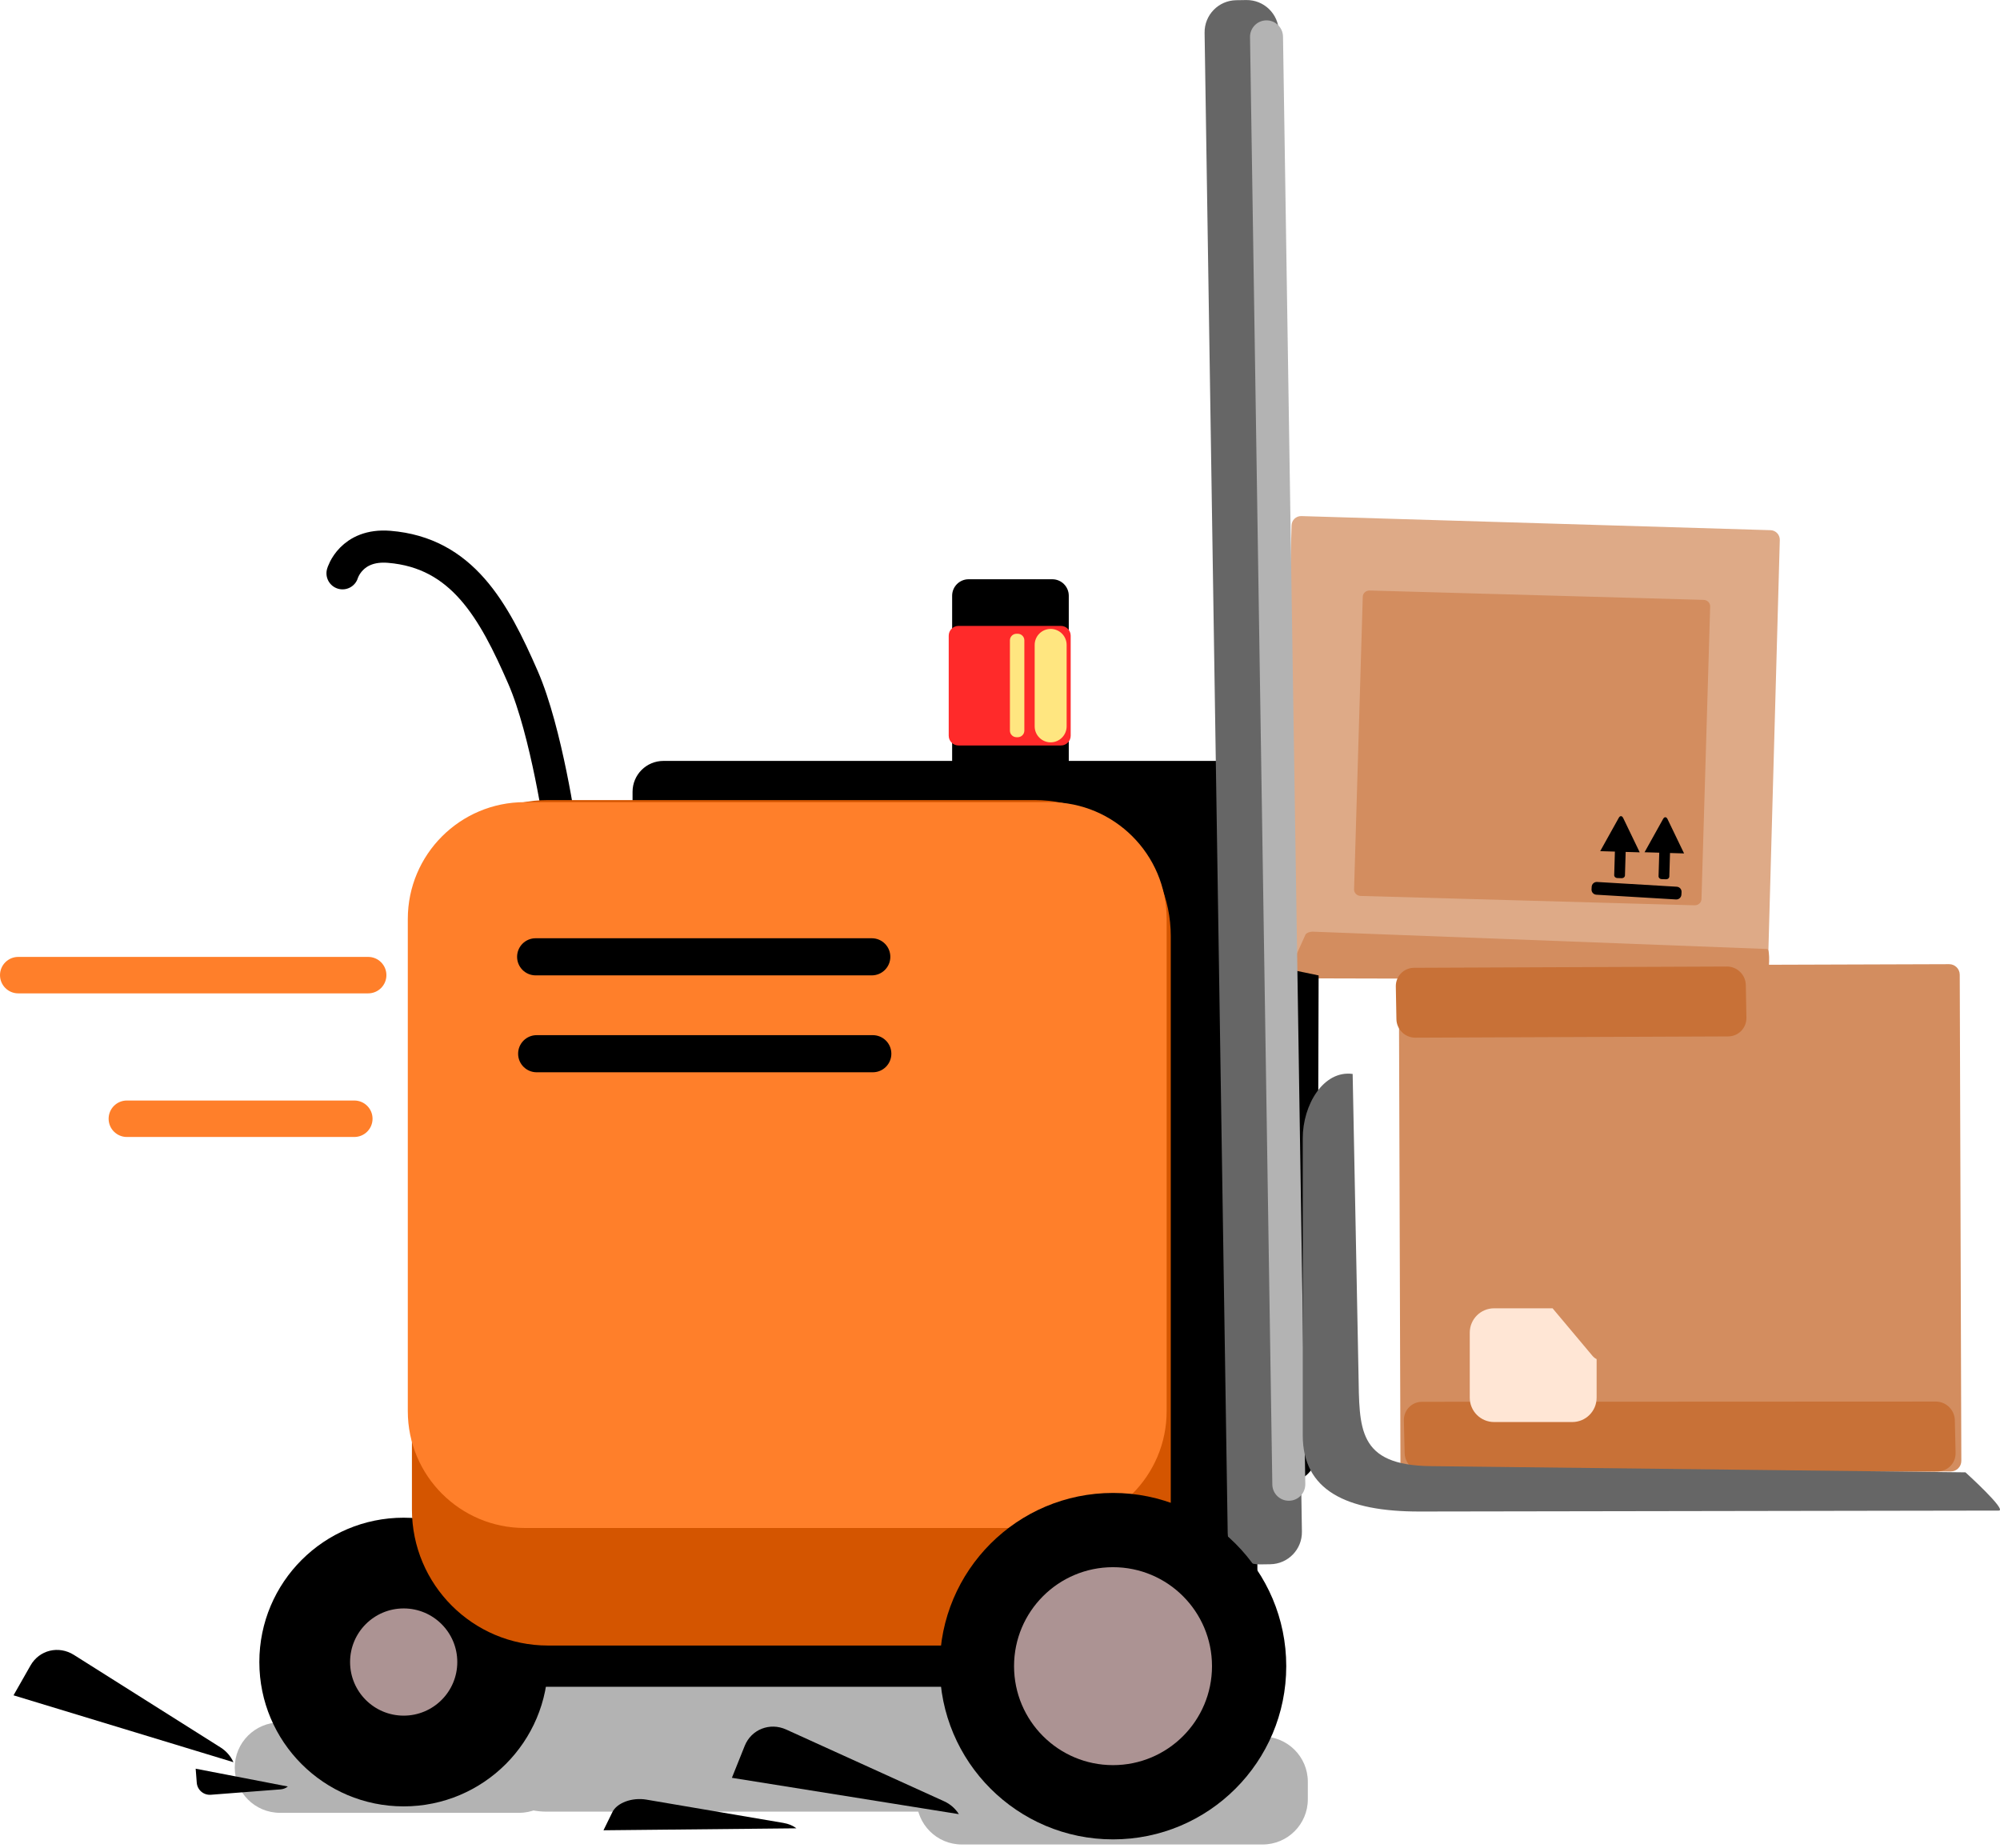
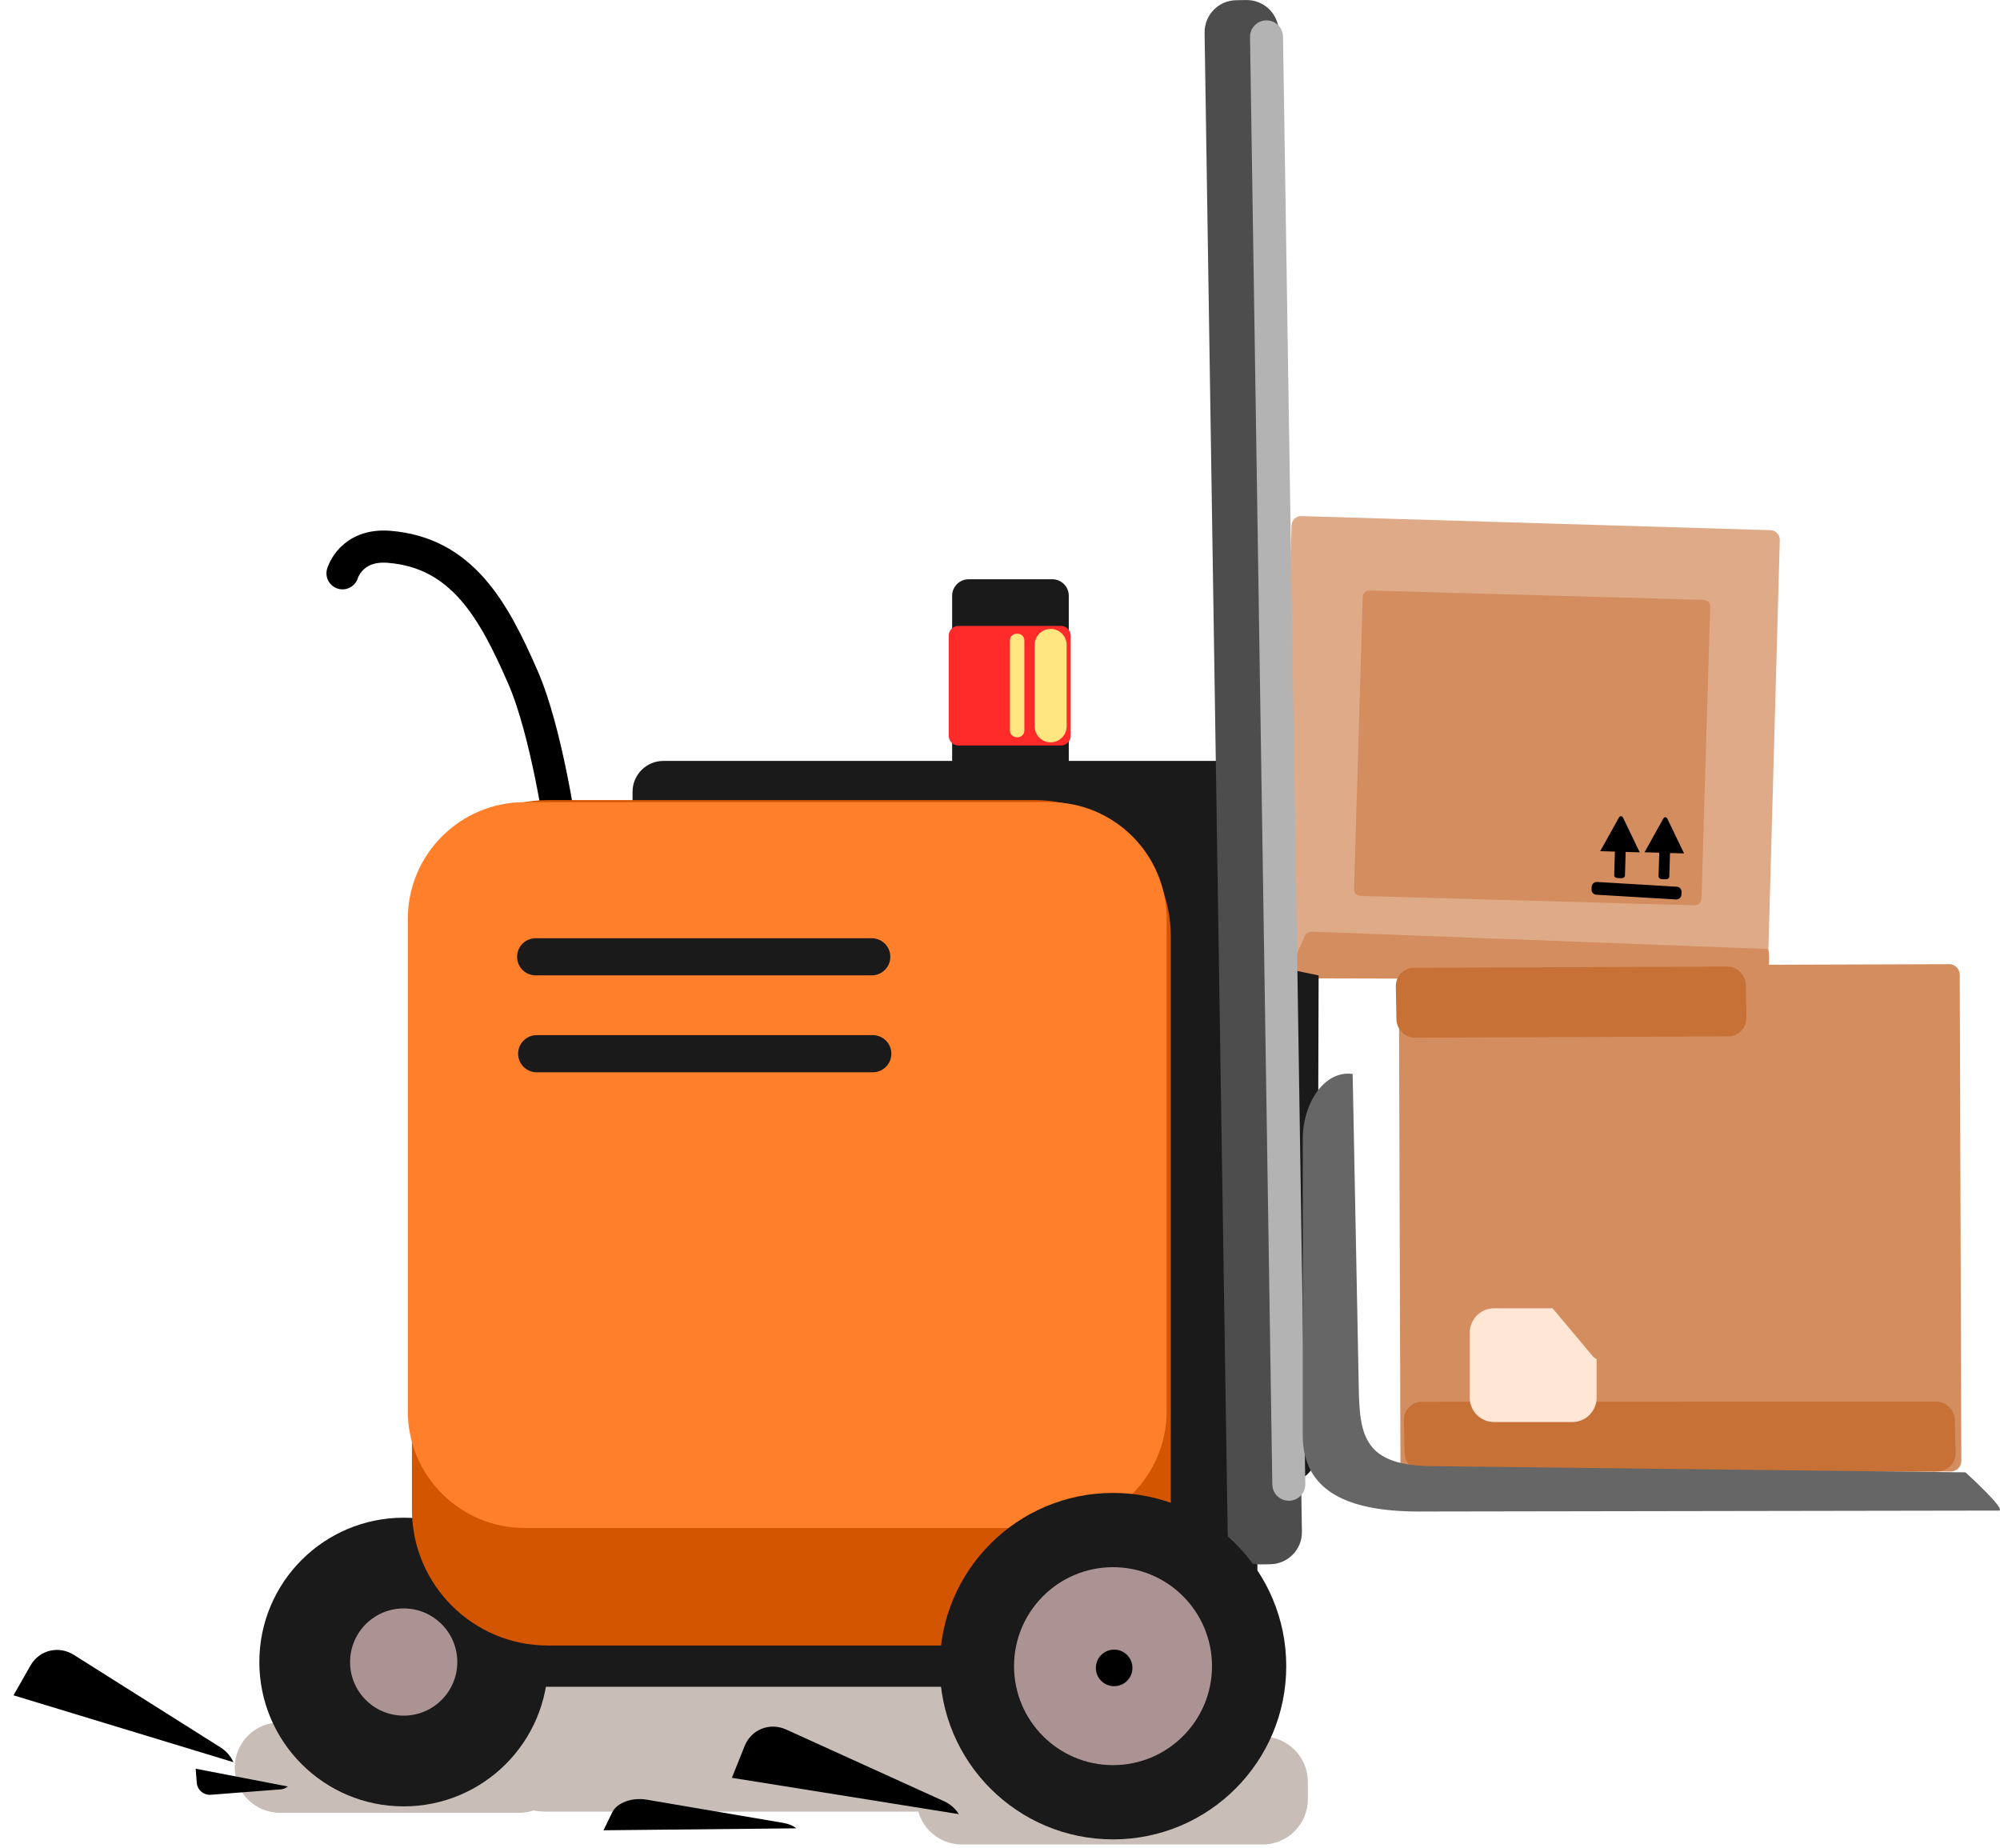
<svg xmlns="http://www.w3.org/2000/svg" width="128.598mm" height="118.812mm" viewBox="0 0 128.598 118.812" version="1.1" id="svg5">
  <defs id="defs2" />
  <g id="layer1" transform="translate(-36.09559,-14.31964)">
-     <rect style="fill:#b3b3b3;fill-opacity:1;stroke:none;stroke-width:3.468;stroke-linecap:round;stroke-linejoin:round;stroke-miterlimit:4;stroke-dasharray:none;stroke-dashoffset:0;stroke-opacity:1" id="rect13710-8" width="45.685" height="11.322" x="66.501" y="119.485" ry="4.743" />
-     <rect style="fill:#b3b3b3;fill-opacity:1;stroke:none;stroke-width:2.065;stroke-linecap:round;stroke-linejoin:round;stroke-miterlimit:4;stroke-dasharray:none;stroke-dashoffset:0;stroke-opacity:1" id="rect13708" width="21.189" height="5.813" x="51.19" y="125.069" ry="2.906" />
-     <rect style="fill:#b3b3b3;fill-opacity:1;stroke:none;stroke-width:2.014;stroke-linecap:round;stroke-linejoin:round;stroke-miterlimit:4;stroke-dasharray:none;stroke-dashoffset:0;stroke-opacity:1" id="rect13710" width="25.156" height="6.938" x="95.032" y="125.98" ry="2.906" />
+     <rect style="fill:#c8beb7;fill-opacity:1;stroke:none;stroke-width:3.468;stroke-linecap:round;stroke-linejoin:round;stroke-miterlimit:4;stroke-dasharray:none;stroke-dashoffset:0;stroke-opacity:1" id="rect13710-8" width="45.685" height="11.322" x="66.501" y="119.485" ry="4.743" />
+     <rect style="fill:#c8beb7;fill-opacity:1;stroke:none;stroke-width:2.065;stroke-linecap:round;stroke-linejoin:round;stroke-miterlimit:4;stroke-dasharray:none;stroke-dashoffset:0;stroke-opacity:1" id="rect13708" width="21.189" height="5.813" x="51.19" y="125.069" ry="2.906" />
+     <rect style="fill:#c8beb7;fill-opacity:1;stroke:none;stroke-width:2.014;stroke-linecap:round;stroke-linejoin:round;stroke-miterlimit:4;stroke-dasharray:none;stroke-dashoffset:0;stroke-opacity:1" id="rect13710" width="25.156" height="6.938" x="95.032" y="125.98" ry="2.906" />
    <path style="fill:none;stroke:#000000;stroke-width:2.065;stroke-linecap:round;stroke-linejoin:miter;stroke-miterlimit:4;stroke-dasharray:none;stroke-opacity:1" d="m 72.156,67.792 c 0,0 -0.906,-6.418 -2.433,-9.917 -1.884,-4.319 -3.91,-8.015 -8.607,-8.396 -2.451,-0.199 -2.997,1.703 -2.997,1.703" id="path10219" />
    <path id="rect8638-5" style="fill:#deaa87;fill-opacity:1;stroke:none;stroke-width:5.369;stroke-linecap:square;stroke-linejoin:round;stroke-miterlimit:4;stroke-dasharray:none;stroke-dashoffset:0;stroke-opacity:1" d="m 452.689,179.541 c -1.288,-0.039 -2.353,0.968 -2.389,2.256 l -2.971,106.908 c -0.036,1.288 0.972,2.356 2.26,2.395 l 114.002,3.422 c 1.288,0.039 2.353,-0.966 2.389,-2.254 l 2.971,-106.908 c 0.036,-1.288 -0.972,-2.356 -2.26,-2.395 z" transform="scale(0.2645833)" />
    <path id="rect8638-5-8" style="fill:#d38d5f;fill-opacity:1;stroke:none;stroke-width:0.978;stroke-linecap:square;stroke-linejoin:round;stroke-miterlimit:4;stroke-dasharray:none;stroke-dashoffset:0;stroke-opacity:1" d="m 124.17,52.289 c -0.242,-0.007 -0.443,0.17 -0.45,0.397 l -0.559,18.82 c -0.006,0.227 0.183,0.415 0.425,0.422 l 21.463,0.602 c 0.242,0.007 0.443,-0.17 0.45,-0.397 l 0.559,-18.82 c 0.006,-0.227 -0.183,-0.415 -0.425,-0.422 z" />
    <rect style="fill:#d38d5f;fill-opacity:1;stroke:none;stroke-width:1.6;stroke-linecap:square;stroke-linejoin:round;stroke-miterlimit:4;stroke-dasharray:none;stroke-dashoffset:0;stroke-opacity:1" id="rect8638" width="36.064" height="32.617" x="125.79" y="76.84" ry="0.68" transform="rotate(-0.186439)" />
    <path id="rect8638-5-5-0-9" style="fill:#d38d5f;fill-opacity:1;stroke:none;stroke-width:0.274;stroke-linecap:square;stroke-linejoin:round;stroke-miterlimit:4;stroke-dasharray:none;stroke-dashoffset:0;stroke-opacity:1" d="m 120.485,74.224 c -0.19,0.004 -0.379,0.079 -0.446,0.186 l -1.275,2.818 c 0.039,-8.98e-4 0.078,-0.002 0.117,-0.002 l 28.734,0.07 2.139,-0.29 c 0.076,-0.122 0.186,-1.646 -0.03,-1.666 L 120.567,74.227 c -0.027,-0.003 -0.054,-0.004 -0.081,-0.003 z" />
    <rect style="fill:#c87137;fill-opacity:1;stroke:none;stroke-width:0.469;stroke-linecap:square;stroke-linejoin:round;stroke-miterlimit:4;stroke-dasharray:none;stroke-dashoffset:0;stroke-opacity:1" id="rect8638-6" width="22.505" height="4.494" x="124.431" y="77.072" ry="1.196" transform="matrix(0.9999917,-0.00406772,0.01808474,0.9998365,0,0)" />
    <rect style="fill:#c87137;fill-opacity:1;stroke:none;stroke-width:0.589;stroke-linecap:square;stroke-linejoin:round;stroke-miterlimit:4;stroke-dasharray:none;stroke-dashoffset:0;stroke-opacity:1" id="rect8638-6-1" width="35.425" height="4.495" x="123.912" y="104.539" ry="1.196" transform="matrix(0.9999999,-4.564266e-4,0.02319227,0.999731,0,0)" />
-     <rect style="fill:#000000;fill-opacity:1;stroke:none;stroke-width:1.511;stroke-linecap:square;stroke-linejoin:round;stroke-miterlimit:4;stroke-dasharray:none;stroke-dashoffset:0;stroke-opacity:1" id="rect5591" width="53.301" height="50.119" x="63.643" y="72.659" />
-     <rect style="fill:#000000;fill-opacity:1;stroke:none;stroke-width:1.6;stroke-linecap:square;stroke-linejoin:round;stroke-miterlimit:4;stroke-dasharray:none;stroke-dashoffset:0;stroke-opacity:1" id="rect7535" width="7.5" height="19.689" x="97.317" y="51.565" ry="1.061" />
-     <path id="rect5591-9" style="fill:#000000;fill-opacity:1;stroke:none;stroke-width:4.993;stroke-linecap:square;stroke-linejoin:round;stroke-miterlimit:4;stroke-dasharray:none;stroke-dashoffset:0;stroke-opacity:1" d="m 161.242,184.916 c -4.164,0 -7.518,3.351 -7.518,7.516 v 160.359 c 0,4.164 3.353,7.518 7.518,7.518 h 151.34 c 4.164,0 7.516,-3.353 7.516,-7.518 l 0.354,-115.742 -5.907,-1.229 c -1.288,-0.039 -2.294,-1.107 -2.26,-2.395 l 1.346,-48.43 c -0.344,-0.048 -0.691,-0.08 -1.049,-0.08 z" transform="matrix(0.2645833,0,0,0.2645833,36.09559,14.31964)" />
-     <rect style="fill:#666666;fill-opacity:1;stroke:none;stroke-width:1.564;stroke-linecap:square;stroke-linejoin:round;stroke-miterlimit:4;stroke-dasharray:none;stroke-dashoffset:0;stroke-opacity:1" id="rect5991" width="4.773" height="100.588" x="113.283" y="16.111" ry="2.063" transform="rotate(-0.8824681)" />
-     <circle style="fill:#000000;fill-opacity:1;stroke:none;stroke-width:1.302;stroke-linecap:square;stroke-linejoin:round;stroke-miterlimit:4;stroke-dasharray:none;stroke-dashoffset:0;stroke-opacity:1" id="path5146" cx="62.052" cy="121.187" r="9.281" />
+     <rect style="fill:#1a1a1a;fill-opacity:1;stroke:none;stroke-width:1.511;stroke-linecap:square;stroke-linejoin:round;stroke-miterlimit:4;stroke-dasharray:none;stroke-dashoffset:0;stroke-opacity:1" id="rect5591" width="53.301" height="50.119" x="63.643" y="72.659" />
+     <rect style="fill:#1a1a1a;fill-opacity:1;stroke:none;stroke-width:1.6;stroke-linecap:square;stroke-linejoin:round;stroke-miterlimit:4;stroke-dasharray:none;stroke-dashoffset:0;stroke-opacity:1" id="rect7535" width="7.5" height="19.689" x="97.317" y="51.565" ry="1.061" />
+     <path id="rect5591-9" style="fill:#1a1a1a;fill-opacity:1;stroke:none;stroke-width:4.993;stroke-linecap:square;stroke-linejoin:round;stroke-miterlimit:4;stroke-dasharray:none;stroke-dashoffset:0;stroke-opacity:1" d="m 161.242,184.916 c -4.164,0 -7.518,3.351 -7.518,7.516 v 160.359 c 0,4.164 3.353,7.518 7.518,7.518 h 151.34 c 4.164,0 7.516,-3.353 7.516,-7.518 l 0.354,-115.742 -5.907,-1.229 c -1.288,-0.039 -2.294,-1.107 -2.26,-2.395 l 1.346,-48.43 c -0.344,-0.048 -0.691,-0.08 -1.049,-0.08 z" transform="matrix(0.2645833,0,0,0.2645833,36.09559,14.31964)" />
+     <rect style="fill:#4d4d4d;fill-opacity:1;stroke:none;stroke-width:1.564;stroke-linecap:square;stroke-linejoin:round;stroke-miterlimit:4;stroke-dasharray:none;stroke-dashoffset:0;stroke-opacity:1" id="rect5991" width="4.773" height="100.588" x="113.283" y="16.111" ry="2.063" transform="rotate(-0.8824681)" />
+     <circle style="fill:#1a1a1a;fill-opacity:1;stroke:none;stroke-width:1.302;stroke-linecap:square;stroke-linejoin:round;stroke-miterlimit:4;stroke-dasharray:none;stroke-dashoffset:0;stroke-opacity:1" id="path5146" cx="62.052" cy="121.187" r="9.281" />
    <rect style="fill:#ff2a2a;fill-opacity:1;stroke:none;stroke-width:1.277;stroke-linecap:square;stroke-linejoin:round;stroke-miterlimit:4;stroke-dasharray:none;stroke-dashoffset:0;stroke-opacity:1" id="rect7537" width="7.843" height="7.688" x="97.097" y="54.565" ry="0.63" />
    <rect style="fill:#d45500;fill-opacity:1;stroke:none;stroke-width:1.6;stroke-linecap:square;stroke-linejoin:round;stroke-miterlimit:4;stroke-dasharray:none;stroke-dashoffset:0;stroke-opacity:1" id="rect5294" width="48.793" height="54.362" x="62.582" y="65.764" ry="8.751" />
    <rect style="fill:#ff7f2a;fill-opacity:1;stroke:none;stroke-width:1.483;stroke-linecap:square;stroke-linejoin:round;stroke-miterlimit:4;stroke-dasharray:none;stroke-dashoffset:0;stroke-opacity:1" id="rect5294-1" width="48.793" height="46.671" x="62.317" y="65.897" ry="7.513" />
-     <circle style="fill:#000000;fill-opacity:1;stroke:none;stroke-width:1.6;stroke-linecap:square;stroke-linejoin:round;stroke-miterlimit:4;stroke-dasharray:none;stroke-dashoffset:0;stroke-opacity:1" id="path5717" cx="107.662" cy="121.452" r="11.138" />
+     <circle style="fill:#1a1a1a;fill-opacity:1;stroke:none;stroke-width:1.6;stroke-linecap:square;stroke-linejoin:round;stroke-miterlimit:4;stroke-dasharray:none;stroke-dashoffset:0;stroke-opacity:1" id="path5717" cx="107.662" cy="121.452" r="11.138" />
    <circle style="fill:#ac9393;fill-opacity:1;stroke:none;stroke-width:1.6;stroke-linecap:square;stroke-linejoin:round;stroke-miterlimit:4;stroke-dasharray:none;stroke-dashoffset:0;stroke-opacity:1" id="path5821" cx="107.662" cy="121.452" r="6.364" />
    <circle style="fill:#ac9393;fill-opacity:1;stroke:none;stroke-width:0.867;stroke-linecap:square;stroke-linejoin:round;stroke-miterlimit:4;stroke-dasharray:none;stroke-dashoffset:0;stroke-opacity:1" id="path5821-1" cx="62.052" cy="121.187" r="3.447" />
    <rect style="fill:#b3b3b3;fill-opacity:1;stroke:none;stroke-width:1.6;stroke-linecap:square;stroke-linejoin:round;stroke-miterlimit:4;stroke-dasharray:none;stroke-dashoffset:0;stroke-opacity:1" id="rect6784" width="2.121" height="95.199" x="116.2" y="17.437" ry="1.061" transform="rotate(-0.8824681)" />
    <path id="rect6260" style="fill:#666666;fill-opacity:1;stroke:none;stroke-width:1.86;stroke-linecap:square;stroke-linejoin:round;stroke-miterlimit:4;stroke-dasharray:none;stroke-dashoffset:0;stroke-opacity:1" d="m 123.07,83.373 c -1.889,-0.253 -3.209,2 -3.209,4.137 V 106.603 c 0,3.526 2.761,4.914 7.527,4.906 l 37.225,-0.06 c 0.576,0 -2.14,-2.459 -2.14,-2.459 l -34.368,-0.398 c -4.766,-0.055 -4.592,-2.442 -4.66,-5.967 z" />
    <rect style="fill:#ffe680;fill-opacity:1;stroke:none;stroke-width:1.6;stroke-linecap:square;stroke-linejoin:round;stroke-miterlimit:4;stroke-dasharray:none;stroke-dashoffset:0;stroke-opacity:1" id="rect7817" width="2.055" height="7.292" x="102.624" y="54.759" ry="1.028" />
    <rect style="fill:#ffe680;fill-opacity:1;stroke:none;stroke-width:1.528;stroke-linecap:square;stroke-linejoin:round;stroke-miterlimit:4;stroke-dasharray:none;stroke-dashoffset:0;stroke-opacity:1" id="rect7819" width="0.928" height="6.651" x="101.032" y="55.07" ry="0.423" />
-     <rect style="fill:#000000;fill-opacity:1;stroke:none;stroke-width:1.283;stroke-linecap:square;stroke-linejoin:round;stroke-miterlimit:4;stroke-dasharray:none;stroke-dashoffset:0;stroke-opacity:1" id="rect7923" width="23.999" height="2.387" x="69.344" y="74.648" ry="1.193" />
-     <rect style="fill:#000000;fill-opacity:1;stroke:none;stroke-width:1.283;stroke-linecap:square;stroke-linejoin:round;stroke-miterlimit:4;stroke-dasharray:none;stroke-dashoffset:0;stroke-opacity:1" id="rect7923-8" width="23.999" height="2.387" x="69.41" y="80.879" ry="1.193" />
+     <rect style="fill:#1a1a1a;fill-opacity:1;stroke:none;stroke-width:1.283;stroke-linecap:square;stroke-linejoin:round;stroke-miterlimit:4;stroke-dasharray:none;stroke-dashoffset:0;stroke-opacity:1" id="rect7923" width="23.999" height="2.387" x="69.344" y="74.648" ry="1.193" />
+     <rect style="fill:#1a1a1a;fill-opacity:1;stroke:none;stroke-width:1.283;stroke-linecap:square;stroke-linejoin:round;stroke-miterlimit:4;stroke-dasharray:none;stroke-dashoffset:0;stroke-opacity:1" id="rect7923-8" width="23.999" height="2.387" x="69.41" y="80.879" ry="1.193" />
    <path id="rect11510" style="fill:#ffe6d5;fill-opacity:1;stroke:none;stroke-width:10.636;stroke-linecap:round;stroke-linejoin:round;stroke-miterlimit:4;stroke-dasharray:none;stroke-dashoffset:0;stroke-opacity:1" d="m 499.531,372.066 c -3.281,0 -5.924,2.641 -5.924,5.922 v 15.795 c 0,3.281 2.643,5.922 5.924,5.922 h 18.982 c 3.281,0 5.922,-2.641 5.922,-5.922 v -9.367 c -0.376,-0.19 -0.723,-0.456 -1.012,-0.801 l -9.691,-11.549 z" transform="scale(0.2645833)" />
-     <rect style="fill:#ff7f2a;fill-opacity:1;stroke:none;stroke-width:2.065;stroke-linecap:round;stroke-linejoin:round;stroke-miterlimit:4;stroke-dasharray:none;stroke-dashoffset:0;stroke-opacity:1" id="rect11941" width="24.845" height="2.344" x="36.096" y="75.848" ry="1.172" />
-     <rect style="fill:#ff7f2a;fill-opacity:1;stroke:none;stroke-width:1.707;stroke-linecap:round;stroke-linejoin:round;stroke-miterlimit:4;stroke-dasharray:none;stroke-dashoffset:0;stroke-opacity:1" id="rect11941-5" width="16.97" height="2.344" x="43.08" y="85.082" ry="1.172" />
    <path id="rect12388" style="fill:#000000;fill-opacity:1;stroke:none;stroke-width:2.065;stroke-linecap:round;stroke-linejoin:round;stroke-miterlimit:4;stroke-dasharray:none;stroke-dashoffset:0;stroke-opacity:1" d="m 48.677,128.045 0.07,0.9 c 0.036,0.466 0.44,0.812 0.906,0.776 l 4.486,-0.347 c 0.177,-0.014 0.337,-0.08 0.465,-0.184 z" />
    <path id="rect12388-1" style="fill:#000000;fill-opacity:1;stroke:none;stroke-width:5.084;stroke-linecap:round;stroke-linejoin:round;stroke-miterlimit:4;stroke-dasharray:none;stroke-dashoffset:0;stroke-opacity:1" d="m 36.965,123.327 1.093,-1.92 c 0.566,-0.995 1.81,-1.297 2.79,-0.679 l 9.433,5.953 c 0.372,0.235 0.652,0.568 0.824,0.946 z" />
    <path id="rect12388-1-3" style="fill:#000000;fill-opacity:1;stroke:none;stroke-width:5.084;stroke-linecap:round;stroke-linejoin:round;stroke-miterlimit:4;stroke-dasharray:none;stroke-dashoffset:0;stroke-opacity:1" d="m 83.156,128.631 0.822,-2.051 c 0.425,-1.062 1.617,-1.532 2.672,-1.052 l 10.155,4.614 c 0.401,0.182 0.723,0.474 0.945,0.825 z" />
    <path id="rect12388-1-3-5" style="fill:#000000;fill-opacity:1;stroke:none;stroke-width:3.415;stroke-linecap:round;stroke-linejoin:round;stroke-miterlimit:4;stroke-dasharray:none;stroke-dashoffset:0;stroke-opacity:1" d="m 74.899,132.005 0.57,-1.164 c 0.295,-0.603 1.269,-0.963 2.184,-0.808 l 8.808,1.497 c 0.348,0.059 0.636,0.184 0.843,0.349 z" />
    <path id="rect15993" style="fill:#000000;fill-opacity:1;stroke:none;stroke-width:1.208;stroke-linecap:round;stroke-linejoin:round;stroke-miterlimit:4;stroke-dasharray:none;stroke-dashoffset:0;stroke-opacity:1" d="m 143.178,66.866 c -0.003,-1.09e-4 -0.007,5.1e-5 -0.01,2.73e-4 -0.048,0.003 -0.097,0.039 -0.136,0.11 l -1.193,2.142 0.945,0.028 -0.045,1.513 c -0.003,0.101 0.085,0.185 0.196,0.188 l 0.289,0.009 c 0.112,0.003 0.204,-0.075 0.207,-0.176 l 0.045,-1.513 0.904,0.027 -1.064,-2.209 c -0.037,-0.077 -0.088,-0.117 -0.139,-0.119 z" />
    <path id="rect15993-0" style="fill:#000000;fill-opacity:1;stroke:none;stroke-width:1.208;stroke-linecap:round;stroke-linejoin:round;stroke-miterlimit:4;stroke-dasharray:none;stroke-dashoffset:0;stroke-opacity:1" d="m 140.326,66.796 c -0.003,-1.09e-4 -0.007,5.1e-5 -0.01,2.73e-4 -0.048,0.003 -0.097,0.039 -0.136,0.11 l -1.193,2.142 0.945,0.028 -0.045,1.513 c -0.003,0.101 0.085,0.185 0.196,0.188 l 0.289,0.009 c 0.112,0.003 0.204,-0.075 0.207,-0.176 l 0.045,-1.513 0.904,0.027 -1.064,-2.209 c -0.037,-0.077 -0.088,-0.117 -0.139,-0.119 z" />
    <rect style="fill:#000000;fill-opacity:1;stroke:none;stroke-width:2.065;stroke-linecap:round;stroke-linejoin:round;stroke-miterlimit:4;stroke-dasharray:none;stroke-dashoffset:0;stroke-opacity:1" id="rect16227" width="5.789" height="0.82" x="142.44" y="62.643" ry="0.328" transform="rotate(3.412272)" />
+     <circle style="fill:#000000;stroke-width:1.912" id="path1462" cx="107.734" cy="121.564" r="1.176" />
  </g>
</svg>
